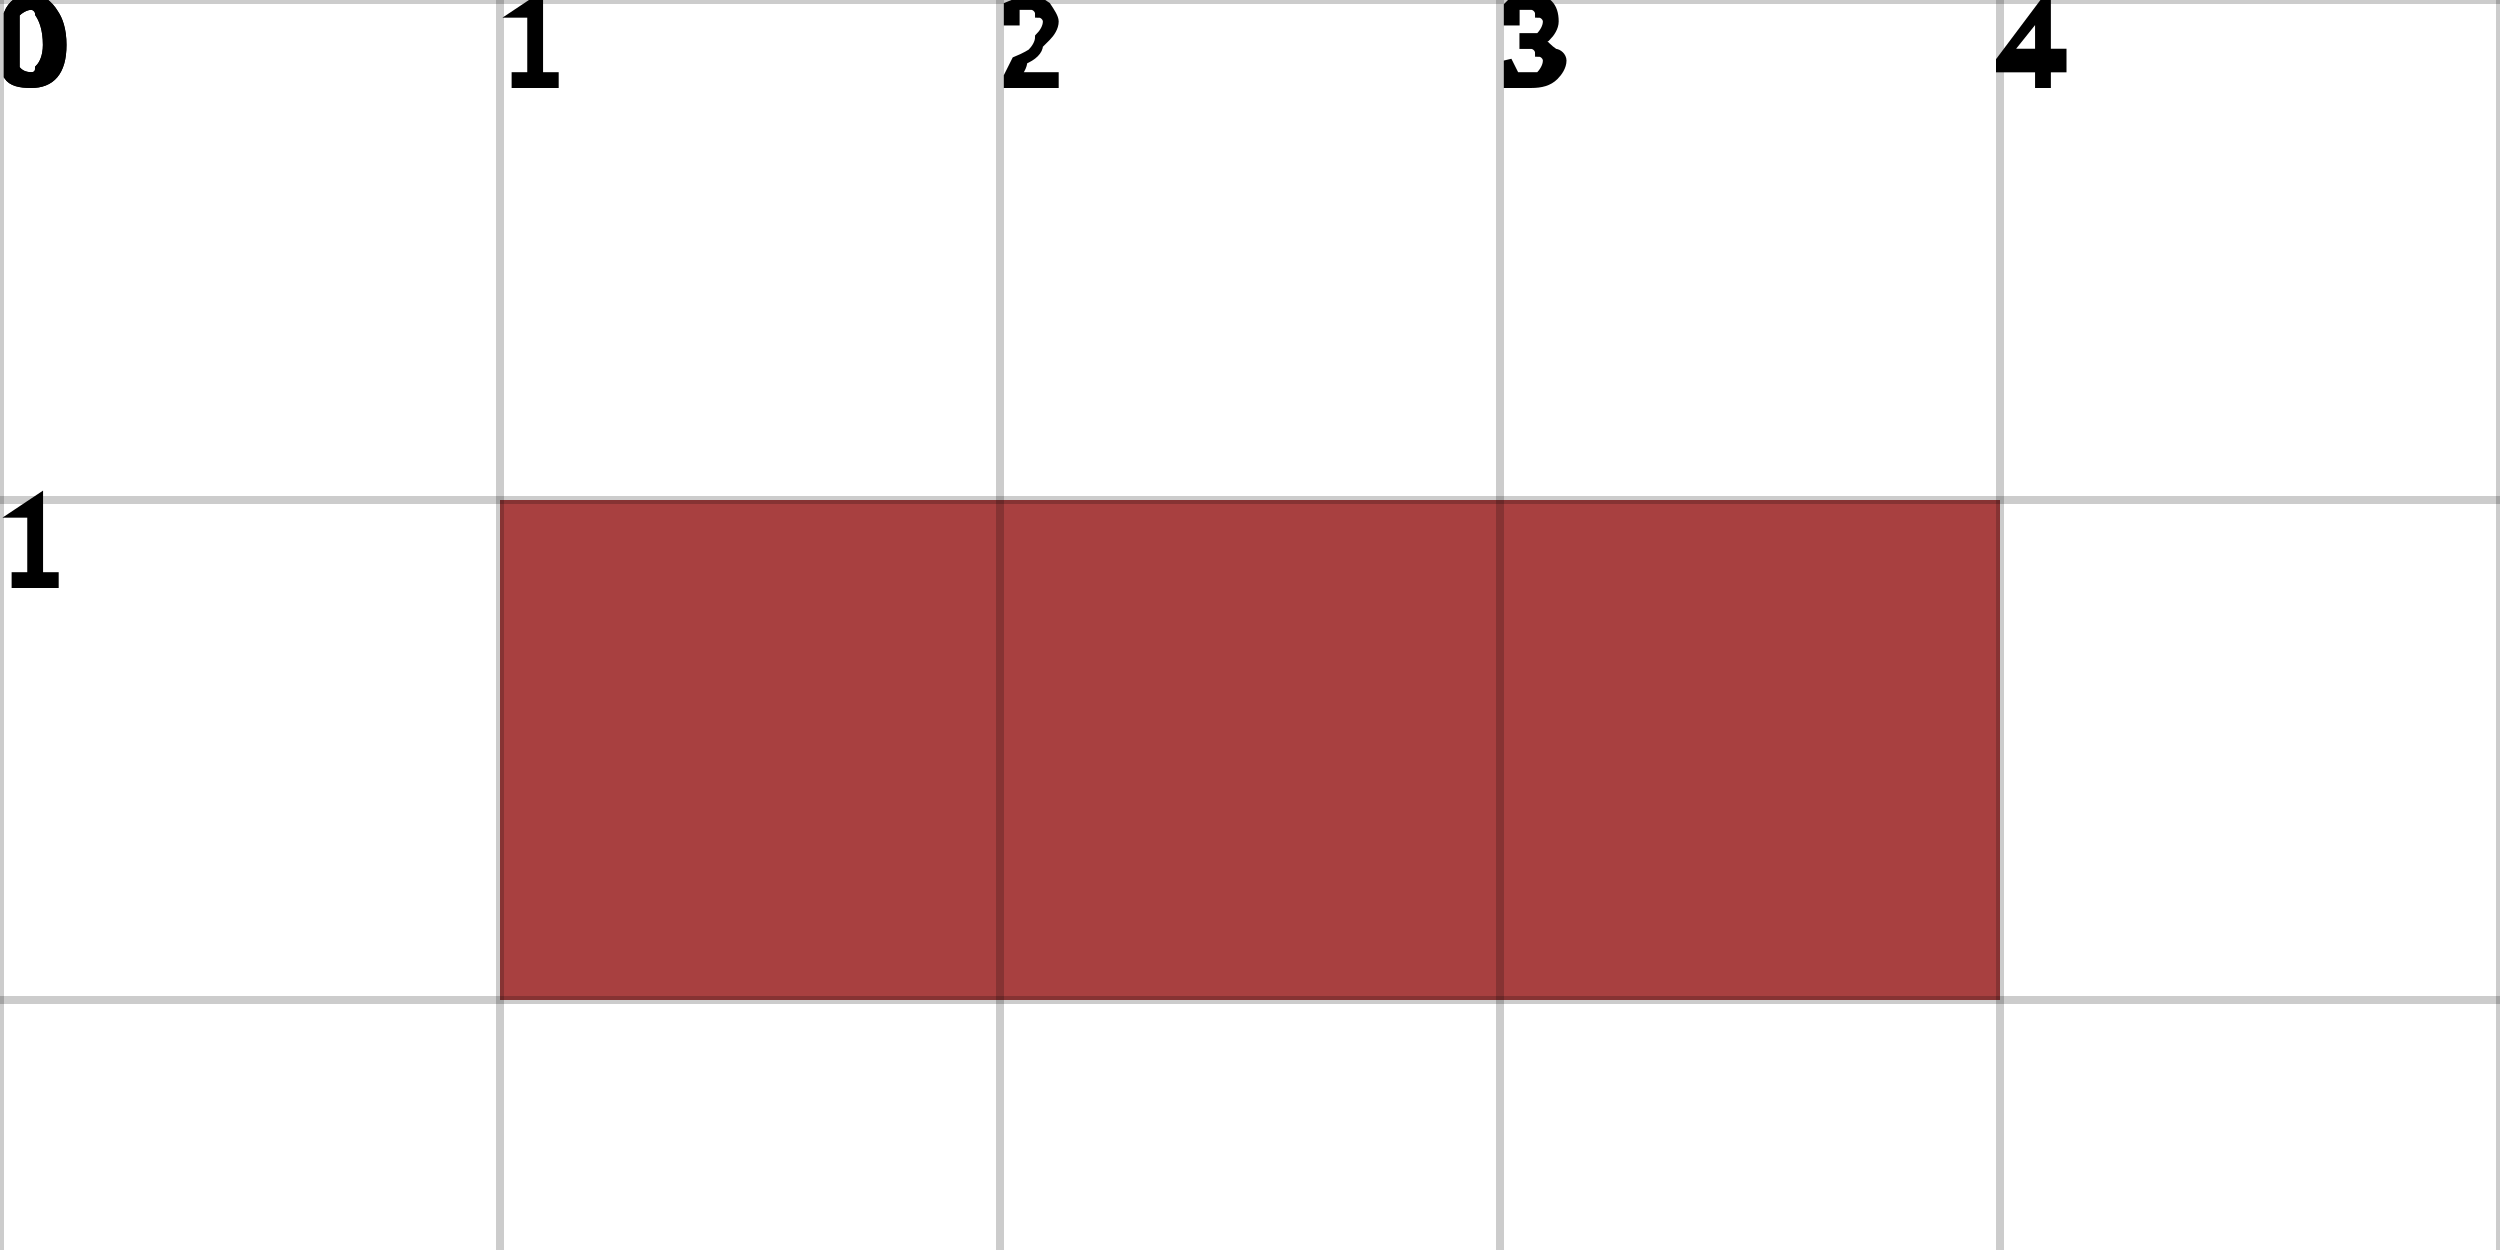
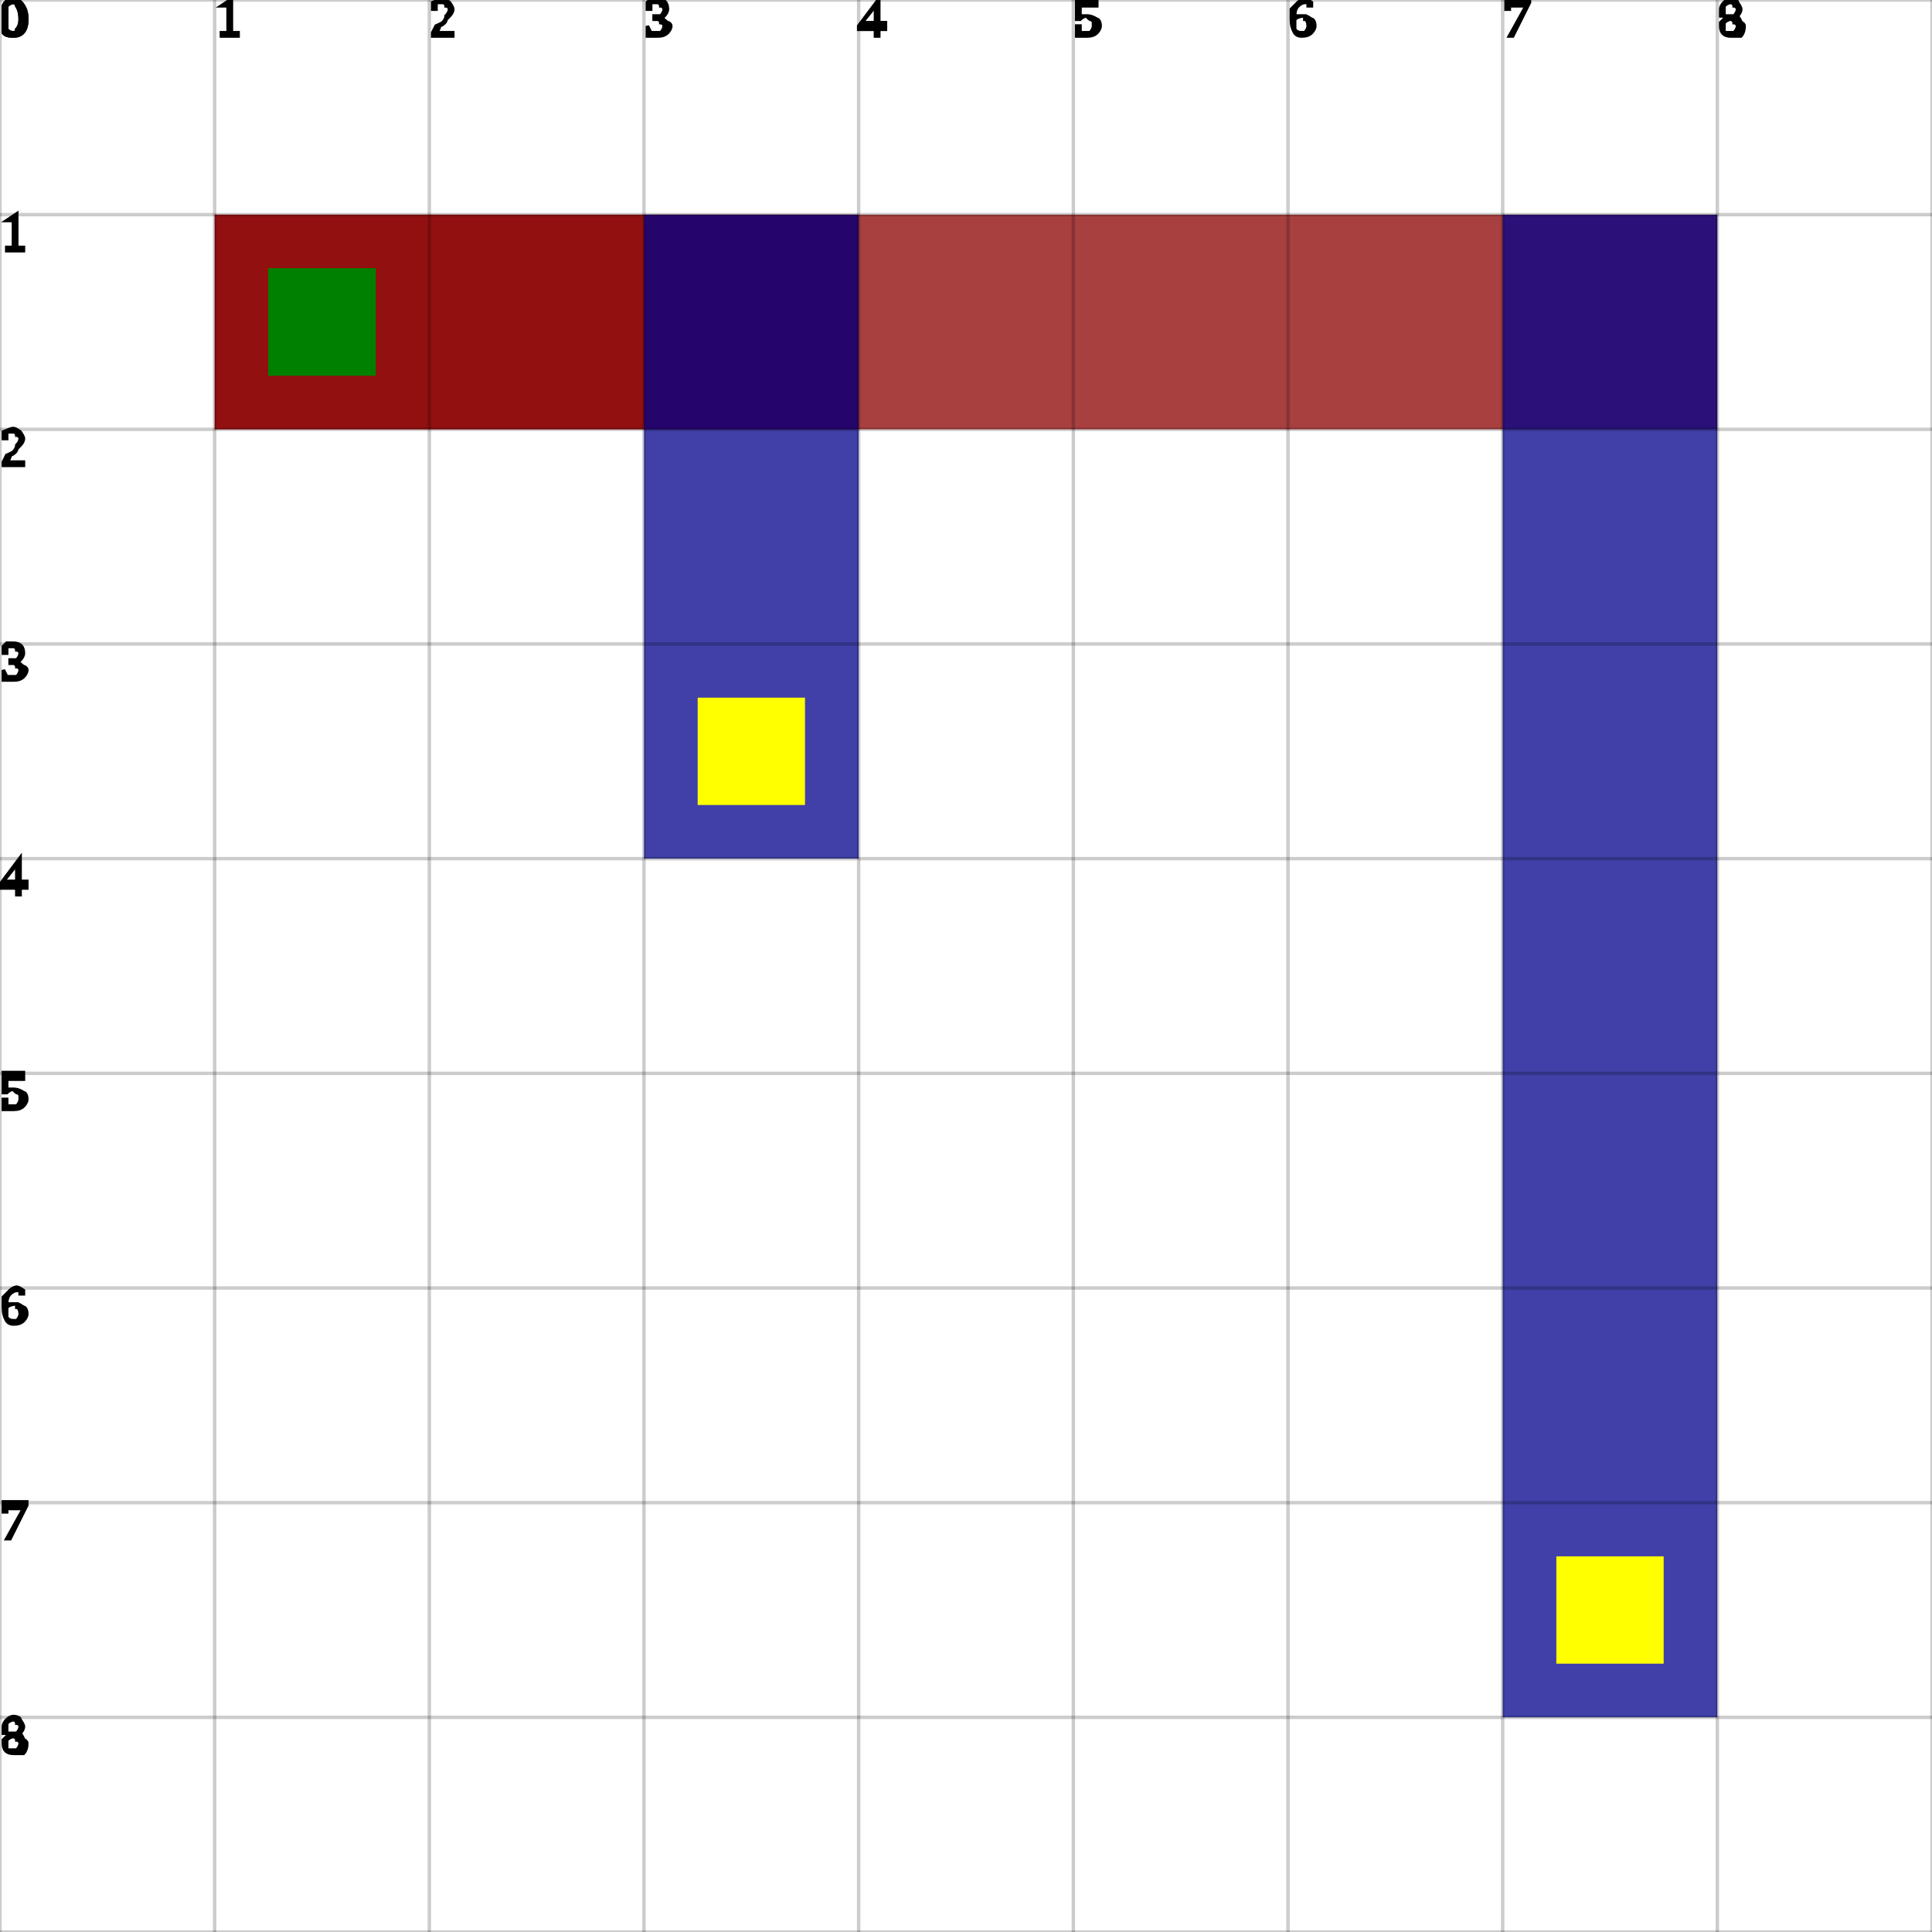
- <svg xmlns="http://www.w3.org/2000/svg" height="100%" viewBox="0 0 5 2.5" width="100%">
+ <svg xmlns="http://www.w3.org/2000/svg" height="100%" viewBox="0 0 9 9" width="100%">
  <line opacity="0.75" stroke="darkRed" stroke-width="1" x1="1" x2="4" y1="1.5" y2="1.5" />
-   <line dominant-baseline="hanging" font-size="0.25" opacity="0.2" stroke="black" stroke-width="0.016" text-anchor="start" x1="0" x2="0" y1="0" y2="2.5" />
+   <line opacity="0.75" stroke="darkRed" stroke-width="1" x1="1" x2="8" y1="1.5" y2="1.5" />
+   <line opacity="0.75" stroke="darkBlue" stroke-width="1" x1="3.5" x2="3.5" y1="1" y2="4" />
+   <line opacity="0.75" stroke="darkBlue" stroke-width="1" x1="7.5" x2="7.5" y1="1" y2="8" />
+   <rect fill="green" height="0.5" opacity="1" stroke-width="1" width="0.5" x="1.25" y="1.25" />
+   <rect fill="yellow" height="0.5" opacity="1" stroke-width="1" width="0.5" x="3.25" y="3.25" />
+   <rect fill="green" height="0.5" opacity="1" stroke-width="1" width="0.5" x="1.25" y="1.25" />
+   <rect fill="yellow" height="0.5" opacity="1" stroke-width="1" width="0.5" x="7.25" y="7.25" />
+   <line dominant-baseline="hanging" font-size="0.25" opacity="0.2" stroke="black" stroke-width="0.016" text-anchor="start" x1="0" x2="0" y1="0" y2="9" />
  <text dominant-baseline="hanging" fill="black" font-size="0.25" opacity="1" stroke="black" stroke-width="0.016" text-anchor="start" x="0" y="0">0</text>
-   <line dominant-baseline="hanging" font-size="0.25" opacity="0.2" stroke="black" stroke-width="0.016" text-anchor="start" x1="1" x2="1" y1="0" y2="2.5" />
+   <line dominant-baseline="hanging" font-size="0.25" opacity="0.2" stroke="black" stroke-width="0.016" text-anchor="start" x1="1" x2="1" y1="0" y2="9" />
  <text dominant-baseline="hanging" fill="black" font-size="0.25" opacity="1" stroke="black" stroke-width="0.016" text-anchor="start" x="1" y="0">1</text>
-   <line dominant-baseline="hanging" font-size="0.25" opacity="0.2" stroke="black" stroke-width="0.016" text-anchor="start" x1="2" x2="2" y1="0" y2="2.5" />
+   <line dominant-baseline="hanging" font-size="0.25" opacity="0.2" stroke="black" stroke-width="0.016" text-anchor="start" x1="2" x2="2" y1="0" y2="9" />
  <text dominant-baseline="hanging" fill="black" font-size="0.25" opacity="1" stroke="black" stroke-width="0.016" text-anchor="start" x="2" y="0">2</text>
-   <line dominant-baseline="hanging" font-size="0.25" opacity="0.2" stroke="black" stroke-width="0.016" text-anchor="start" x1="3" x2="3" y1="0" y2="2.5" />
+   <line dominant-baseline="hanging" font-size="0.25" opacity="0.2" stroke="black" stroke-width="0.016" text-anchor="start" x1="3" x2="3" y1="0" y2="9" />
  <text dominant-baseline="hanging" fill="black" font-size="0.25" opacity="1" stroke="black" stroke-width="0.016" text-anchor="start" x="3" y="0">3</text>
-   <line dominant-baseline="hanging" font-size="0.25" opacity="0.2" stroke="black" stroke-width="0.016" text-anchor="start" x1="4" x2="4" y1="0" y2="2.5" />
+   <line dominant-baseline="hanging" font-size="0.25" opacity="0.2" stroke="black" stroke-width="0.016" text-anchor="start" x1="4" x2="4" y1="0" y2="9" />
  <text dominant-baseline="hanging" fill="black" font-size="0.25" opacity="1" stroke="black" stroke-width="0.016" text-anchor="start" x="4" y="0">4</text>
-   <line dominant-baseline="hanging" font-size="0.25" opacity="0.2" stroke="black" stroke-width="0.016" text-anchor="start" x1="5" x2="5" y1="0" y2="2.5" />
-   <line dominant-baseline="hanging" font-size="0.25" opacity="0.2" stroke="black" stroke-width="0.016" text-anchor="start" x1="0" x2="5" y1="0" y2="0" />
+   <line dominant-baseline="hanging" font-size="0.25" opacity="0.2" stroke="black" stroke-width="0.016" text-anchor="start" x1="5" x2="5" y1="0" y2="9" />
+   <text dominant-baseline="hanging" fill="black" font-size="0.25" opacity="1" stroke="black" stroke-width="0.016" text-anchor="start" x="5" y="0">5</text>
+   <line dominant-baseline="hanging" font-size="0.25" opacity="0.2" stroke="black" stroke-width="0.016" text-anchor="start" x1="6" x2="6" y1="0" y2="9" />
+   <text dominant-baseline="hanging" fill="black" font-size="0.25" opacity="1" stroke="black" stroke-width="0.016" text-anchor="start" x="6" y="0">6</text>
+   <line dominant-baseline="hanging" font-size="0.25" opacity="0.2" stroke="black" stroke-width="0.016" text-anchor="start" x1="7" x2="7" y1="0" y2="9" />
+   <text dominant-baseline="hanging" fill="black" font-size="0.25" opacity="1" stroke="black" stroke-width="0.016" text-anchor="start" x="7" y="0">7</text>
+   <line dominant-baseline="hanging" font-size="0.25" opacity="0.2" stroke="black" stroke-width="0.016" text-anchor="start" x1="8" x2="8" y1="0" y2="9" />
+   <text dominant-baseline="hanging" fill="black" font-size="0.25" opacity="1" stroke="black" stroke-width="0.016" text-anchor="start" x="8" y="0">8</text>
+   <line dominant-baseline="hanging" font-size="0.25" opacity="0.2" stroke="black" stroke-width="0.016" text-anchor="start" x1="9" x2="9" y1="0" y2="9" />
+   <line dominant-baseline="hanging" font-size="0.25" opacity="0.2" stroke="black" stroke-width="0.016" text-anchor="start" x1="0" x2="9" y1="0" y2="0" />
  <text dominant-baseline="hanging" fill="black" font-size="0.25" opacity="1" stroke="black" stroke-width="0.016" text-anchor="start" x="0" y="0">0</text>
-   <line dominant-baseline="hanging" font-size="0.25" opacity="0.2" stroke="black" stroke-width="0.016" text-anchor="start" x1="0" x2="5" y1="1" y2="1" />
+   <line dominant-baseline="hanging" font-size="0.25" opacity="0.2" stroke="black" stroke-width="0.016" text-anchor="start" x1="0" x2="9" y1="1" y2="1" />
  <text dominant-baseline="hanging" fill="black" font-size="0.25" opacity="1" stroke="black" stroke-width="0.016" text-anchor="start" x="0" y="1">1</text>
-   <line dominant-baseline="hanging" font-size="0.25" opacity="0.2" stroke="black" stroke-width="0.016" text-anchor="start" x1="0" x2="5" y1="2" y2="2" />
+   <line dominant-baseline="hanging" font-size="0.25" opacity="0.2" stroke="black" stroke-width="0.016" text-anchor="start" x1="0" x2="9" y1="2" y2="2" />
+   <text dominant-baseline="hanging" fill="black" font-size="0.25" opacity="1" stroke="black" stroke-width="0.016" text-anchor="start" x="0" y="2">2</text>
+   <line dominant-baseline="hanging" font-size="0.25" opacity="0.2" stroke="black" stroke-width="0.016" text-anchor="start" x1="0" x2="9" y1="3" y2="3" />
+   <text dominant-baseline="hanging" fill="black" font-size="0.25" opacity="1" stroke="black" stroke-width="0.016" text-anchor="start" x="0" y="3">3</text>
+   <line dominant-baseline="hanging" font-size="0.25" opacity="0.2" stroke="black" stroke-width="0.016" text-anchor="start" x1="0" x2="9" y1="4" y2="4" />
+   <text dominant-baseline="hanging" fill="black" font-size="0.25" opacity="1" stroke="black" stroke-width="0.016" text-anchor="start" x="0" y="4">4</text>
+   <line dominant-baseline="hanging" font-size="0.25" opacity="0.2" stroke="black" stroke-width="0.016" text-anchor="start" x1="0" x2="9" y1="5" y2="5" />
+   <text dominant-baseline="hanging" fill="black" font-size="0.25" opacity="1" stroke="black" stroke-width="0.016" text-anchor="start" x="0" y="5">5</text>
+   <line dominant-baseline="hanging" font-size="0.25" opacity="0.2" stroke="black" stroke-width="0.016" text-anchor="start" x1="0" x2="9" y1="6" y2="6" />
+   <text dominant-baseline="hanging" fill="black" font-size="0.25" opacity="1" stroke="black" stroke-width="0.016" text-anchor="start" x="0" y="6">6</text>
+   <line dominant-baseline="hanging" font-size="0.25" opacity="0.2" stroke="black" stroke-width="0.016" text-anchor="start" x1="0" x2="9" y1="7" y2="7" />
+   <text dominant-baseline="hanging" fill="black" font-size="0.25" opacity="1" stroke="black" stroke-width="0.016" text-anchor="start" x="0" y="7">7</text>
+   <line dominant-baseline="hanging" font-size="0.25" opacity="0.2" stroke="black" stroke-width="0.016" text-anchor="start" x1="0" x2="9" y1="8" y2="8" />
+   <text dominant-baseline="hanging" fill="black" font-size="0.25" opacity="1" stroke="black" stroke-width="0.016" text-anchor="start" x="0" y="8">8</text>
+   <line dominant-baseline="hanging" font-size="0.25" opacity="0.2" stroke="black" stroke-width="0.016" text-anchor="start" x1="0" x2="9" y1="9" y2="9" />
</svg>
